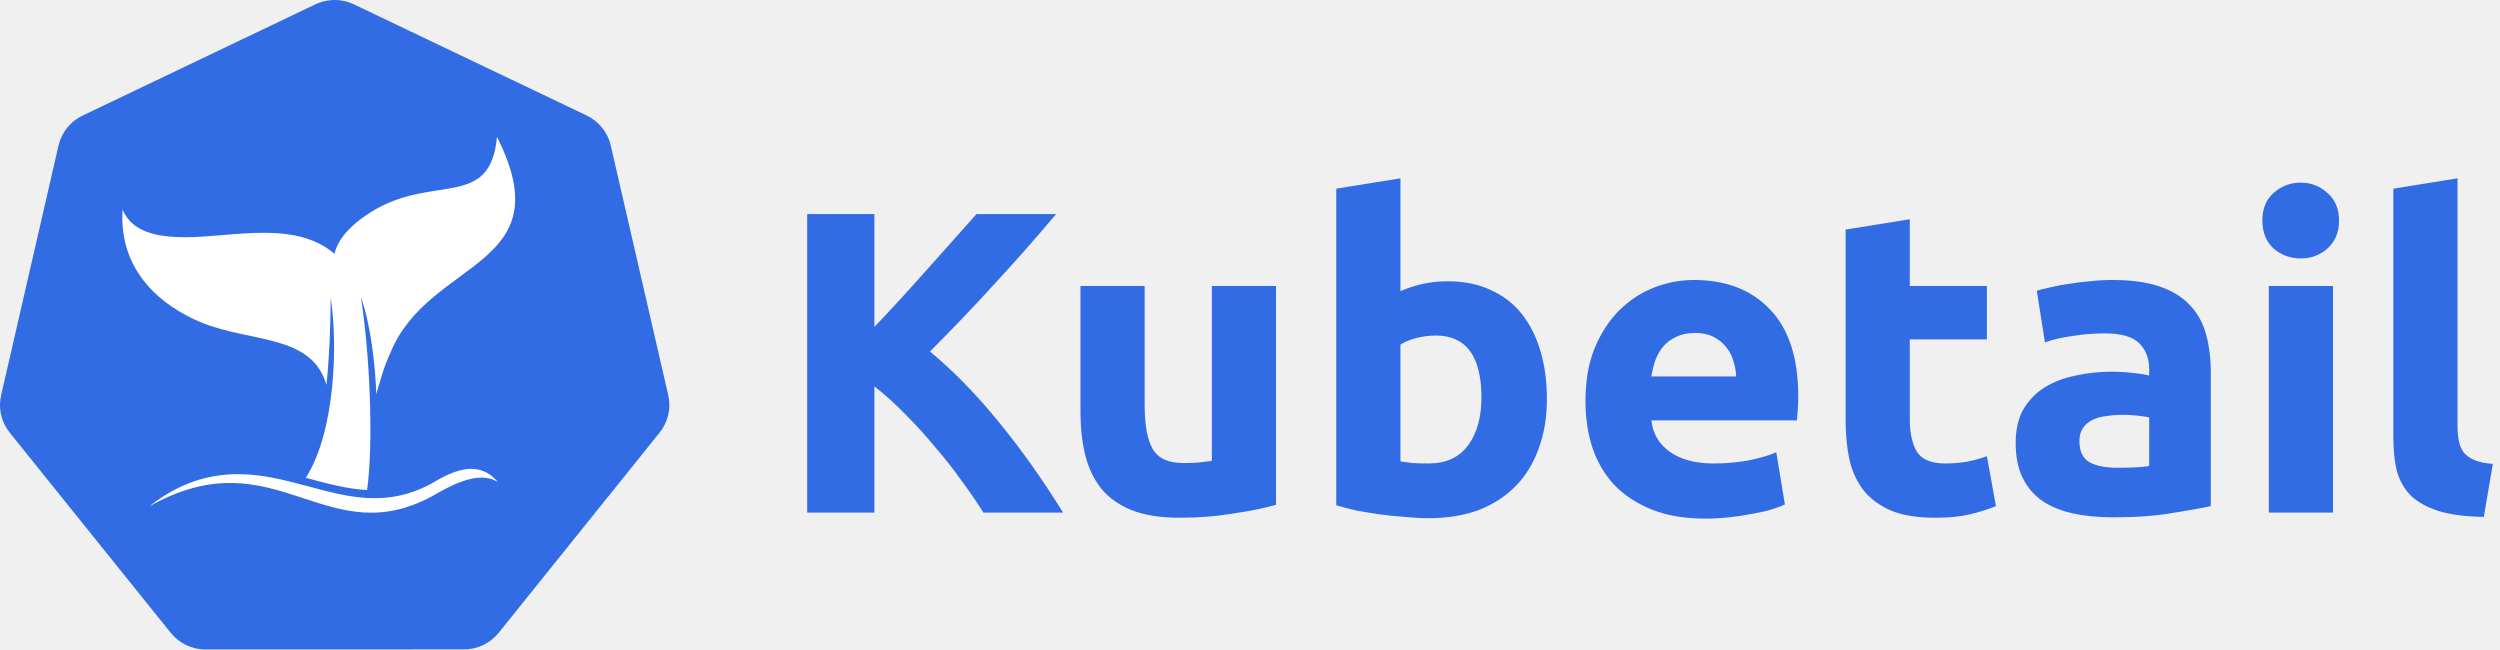
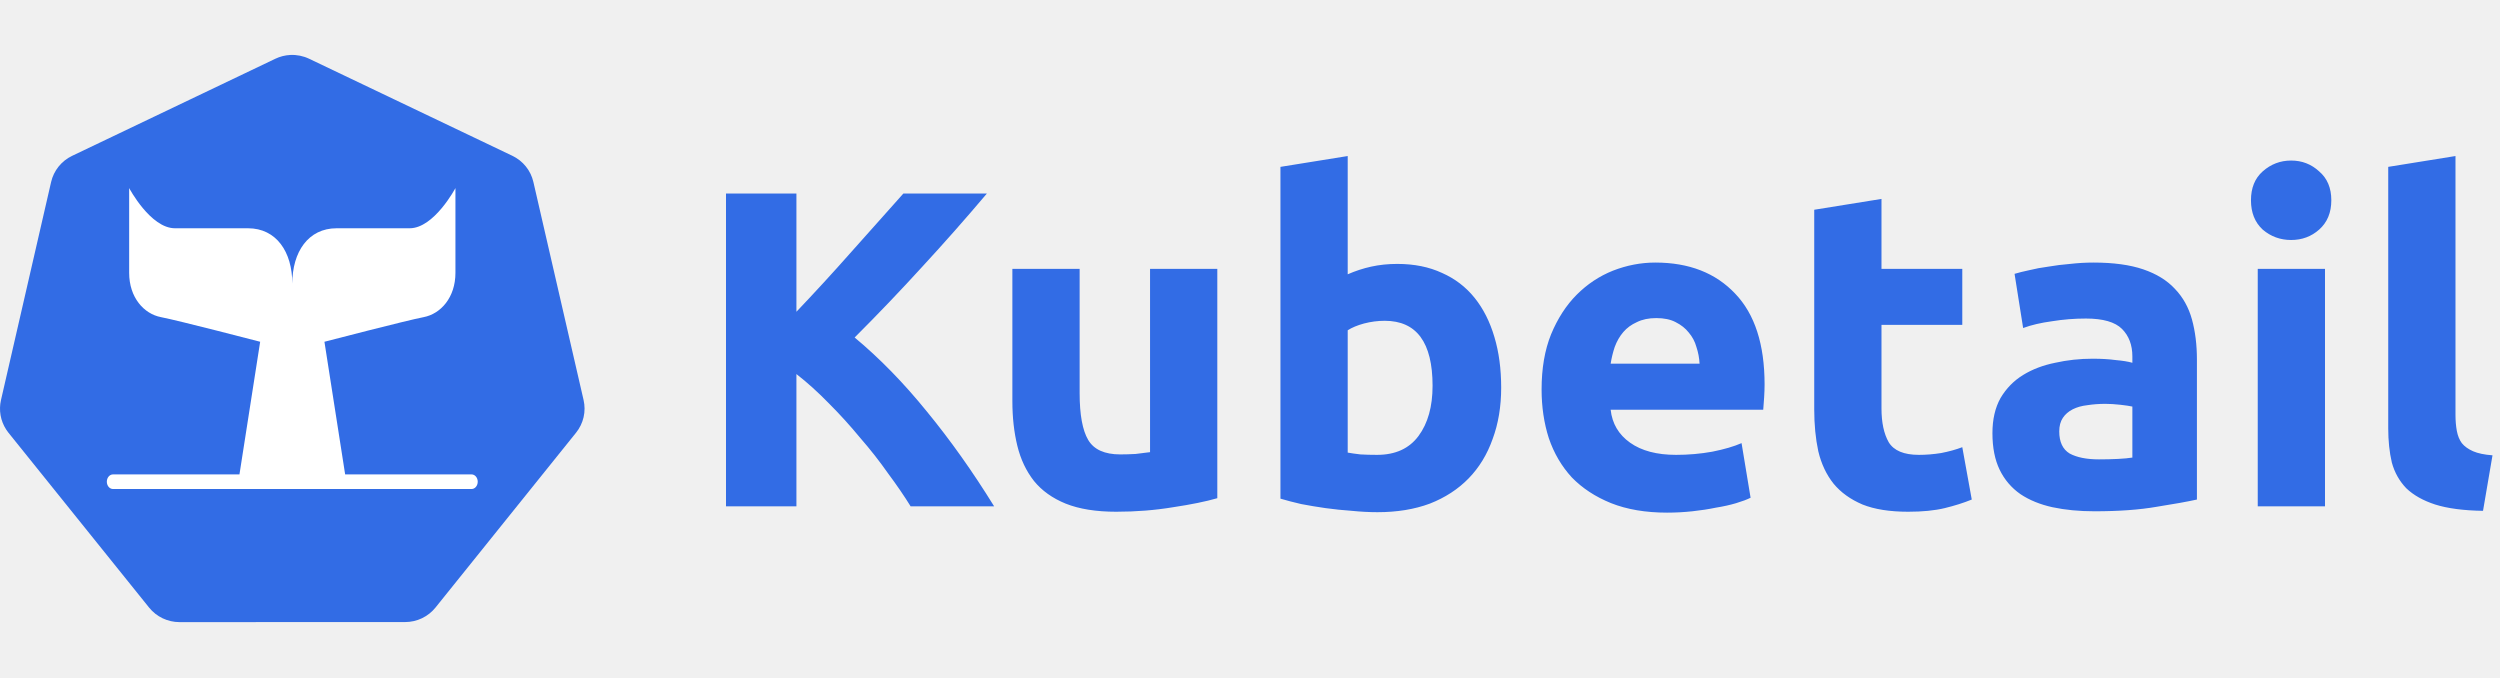
- <svg xmlns="http://www.w3.org/2000/svg" width="2902" height="754" viewBox="0 0 2902 754" fill="none">
-   <g clip-path="url(#clip0_1209_2226)">
-     <path d="M385.807 0.066C378.938 0.412 372.208 2.116 366.011 5.076L95.888 134.144C88.896 137.482 82.753 142.341 77.915 148.357C73.076 154.374 69.666 161.395 67.939 168.898L1.298 458.817C-0.241 465.497 -0.413 472.415 0.791 479.162C1.996 485.909 4.553 492.347 8.311 498.097C9.222 499.502 10.202 500.863 11.247 502.173L198.216 734.641C203.056 740.656 209.199 745.512 216.191 748.85C223.183 752.187 230.842 753.919 238.602 753.918L538.435 753.849C546.192 753.854 553.85 752.128 560.841 748.796C567.833 745.465 573.978 740.615 578.821 734.606L765.721 502.104C770.563 496.086 773.975 489.063 775.703 481.557C777.432 474.05 777.432 466.254 775.705 458.748L708.96 168.829C707.232 161.326 703.823 154.305 698.984 148.288C694.146 142.272 688.003 137.413 681.011 134.074L410.853 5.076C403.059 1.352 394.447 -0.37 385.807 0.066Z" fill="#326CE5" />
-     <path fill-rule="evenodd" clip-rule="evenodd" d="M173.071 587.899C322.007 503.817 379.155 648.188 508.36 572.178C542.769 552.403 563.699 550.535 578.053 559.693C563.284 541.927 542.162 537.563 508.36 556.992C432.976 603.112 371.708 561.378 301.816 552.178C262.888 547.052 219.472 551.395 173.071 587.899Z" fill="white" />
-     <path fill-rule="evenodd" clip-rule="evenodd" d="M142.306 243.272C137.508 316.681 190.127 355.828 231.583 373.431C290.399 398.416 361.464 386.848 378.965 446.805C382.36 413.693 383.656 380.129 383.875 345.677C392.089 398.029 389.663 500.278 354.982 554.63C378.697 560.997 402.071 567.518 426.111 568.843C433.865 513.115 429.149 408.42 418.856 344.915C430.15 375.673 435.677 423.866 436.798 457.33C441.803 440.693 445.476 425.861 452.998 410.069C497.045 299.938 654.282 311.993 576.925 159C568.762 244.887 501.965 200.244 428.81 247.287C408.873 260.107 392.709 275.885 388.267 294.594C357.382 268.207 315.31 268.546 272.165 271.739C227.065 275.074 159.701 285.648 142.306 243.272Z" fill="white" />
+ <svg xmlns="http://www.w3.org/2000/svg" width="3323" height="900" viewBox="0 0 3323 900" fill="none">
+   <path d="M1210.4 673C1202 659.4 1192 644.8 1180.4 629.2C1169.2 613.2 1156.8 597.4 1143.2 581.8C1130 565.8 1116.2 550.6 1101.8 536.2C1087.4 521.4 1073 508.4 1058.6 497.2V673H965V257.2H1058.6V414.4C1083 388.8 1107.4 362.2 1131.8 334.6C1156.6 306.6 1179.6 280.8 1200.8 257.2H1311.8C1283.4 290.8 1254.8 323.2 1226 354.4C1197.6 385.6 1167.6 417 1136 448.6C1169.2 476.2 1201.2 509 1232 547C1263.2 585 1293 627 1321.4 673H1210.4ZM1618.05 662.2C1602.85 666.6 1583.25 670.6 1559.25 674.2C1535.25 678.2 1510.05 680.2 1483.65 680.2C1456.85 680.2 1434.45 676.6 1416.45 669.4C1398.85 662.2 1384.85 652.2 1374.45 639.4C1364.05 626.2 1356.65 610.6 1352.25 592.6C1347.85 574.6 1345.65 554.8 1345.65 533.2V357.4H1435.05V522.4C1435.05 551.2 1438.85 572 1446.45 584.8C1454.05 597.6 1468.25 604 1489.05 604C1495.45 604 1502.25 603.8 1509.45 603.4C1516.65 602.6 1523.05 601.8 1528.65 601V357.4H1618.05V662.2ZM1904.17 512.8C1904.17 455.2 1882.97 426.4 1840.57 426.4C1831.37 426.4 1822.17 427.6 1812.97 430C1804.17 432.4 1796.97 435.4 1791.37 439V601.6C1795.77 602.4 1801.37 603.2 1808.17 604C1814.97 604.4 1822.37 604.6 1830.37 604.6C1854.77 604.6 1873.17 596.2 1885.57 579.4C1897.97 562.6 1904.17 540.4 1904.17 512.8ZM1995.37 515.2C1995.37 540.4 1991.57 563.2 1983.97 583.6C1976.77 604 1966.17 621.4 1952.17 635.8C1938.17 650.2 1920.97 661.4 1900.57 669.4C1880.17 677 1856.97 680.8 1830.97 680.8C1820.17 680.8 1808.77 680.2 1796.77 679C1785.17 678.2 1773.57 677 1761.97 675.4C1750.77 673.8 1739.97 672 1729.57 670C1719.17 667.6 1709.97 665.2 1701.97 662.8V221.8L1791.37 207.4V364.6C1801.37 360.2 1811.77 356.8 1822.57 354.4C1833.37 352 1844.97 350.8 1857.37 350.8C1879.77 350.8 1899.57 354.8 1916.77 362.8C1933.97 370.4 1948.37 381.4 1959.97 395.8C1971.57 410.2 1980.37 427.6 1986.37 448C1992.37 468 1995.37 490.4 1995.37 515.2ZM2049.08 517.6C2049.08 489.6 2053.28 465.2 2061.68 444.4C2070.48 423.2 2081.88 405.6 2095.88 391.6C2109.88 377.6 2125.88 367 2143.88 359.8C2162.28 352.6 2181.08 349 2200.28 349C2245.08 349 2280.48 362.8 2306.48 390.4C2332.48 417.6 2345.48 457.8 2345.48 511C2345.48 516.2 2345.28 522 2344.88 528.4C2344.48 534.4 2344.08 539.8 2343.68 544.6H2140.88C2142.88 563 2151.48 577.6 2166.68 588.4C2181.88 599.2 2202.28 604.6 2227.88 604.6C2244.28 604.6 2260.28 603.2 2275.88 600.4C2291.88 597.2 2304.88 593.4 2314.88 589L2326.88 661.6C2322.08 664 2315.68 666.4 2307.68 668.8C2299.68 671.2 2290.68 673.2 2280.68 674.8C2271.08 676.8 2260.68 678.4 2249.48 679.6C2238.28 680.8 2227.08 681.4 2215.88 681.4C2187.48 681.4 2162.68 677.2 2141.48 668.8C2120.68 660.4 2103.28 649 2089.28 634.6C2075.68 619.8 2065.48 602.4 2058.68 582.4C2052.28 562.4 2049.08 540.8 2049.08 517.6ZM2259.08 483.4C2258.68 475.8 2257.28 468.4 2254.88 461.2C2252.88 454 2249.48 447.6 2244.68 442C2240.28 436.4 2234.48 431.8 2227.28 428.2C2220.48 424.6 2211.88 422.8 2201.48 422.8C2191.48 422.8 2182.88 424.6 2175.68 428.2C2168.48 431.4 2162.48 435.8 2157.68 441.4C2152.88 447 2149.08 453.6 2146.28 461.2C2143.88 468.4 2142.08 475.8 2140.88 483.4H2259.08ZM2411.47 278.8L2500.87 264.4V357.4H2608.27V431.8H2500.87V542.8C2500.87 561.6 2504.07 576.6 2510.47 587.8C2517.27 599 2530.67 604.6 2550.67 604.6C2560.27 604.6 2570.07 603.8 2580.07 602.2C2590.47 600.2 2599.87 597.6 2608.27 594.4L2620.87 664C2610.07 668.4 2598.07 672.2 2584.87 675.4C2571.67 678.6 2555.47 680.2 2536.27 680.2C2511.87 680.2 2491.67 677 2475.67 670.6C2459.67 663.8 2446.87 654.6 2437.27 643C2427.67 631 2420.87 616.6 2416.87 599.8C2413.27 583 2411.47 564.4 2411.47 544V278.8ZM2789.95 610.6C2798.75 610.6 2807.15 610.4 2815.15 610C2823.15 609.6 2829.55 609 2834.35 608.2V540.4C2830.75 539.6 2825.35 538.8 2818.15 538C2810.95 537.2 2804.35 536.8 2798.35 536.8C2789.95 536.8 2781.95 537.4 2774.35 538.6C2767.15 539.4 2760.75 541.2 2755.15 544C2749.55 546.8 2745.15 550.6 2741.95 555.4C2738.75 560.2 2737.15 566.2 2737.15 573.4C2737.15 587.4 2741.75 597.2 2750.95 602.8C2760.55 608 2773.55 610.6 2789.95 610.6ZM2782.75 349C2809.15 349 2831.15 352 2848.75 358C2866.35 364 2880.35 372.6 2890.75 383.8C2901.55 395 2909.15 408.6 2913.55 424.6C2917.95 440.6 2920.15 458.4 2920.15 478V664C2907.35 666.8 2889.55 670 2866.75 673.6C2843.95 677.6 2816.35 679.6 2783.95 679.6C2763.55 679.6 2744.95 677.8 2728.15 674.2C2711.75 670.6 2697.55 664.8 2685.55 656.8C2673.55 648.4 2664.35 637.6 2657.95 624.4C2651.55 611.2 2648.35 595 2648.35 575.8C2648.35 557.4 2651.95 541.8 2659.15 529C2666.75 516.2 2676.75 506 2689.15 498.4C2701.55 490.8 2715.75 485.4 2731.75 482.2C2747.75 478.6 2764.35 476.8 2781.55 476.8C2793.15 476.8 2803.35 477.4 2812.15 478.6C2821.35 479.4 2828.75 480.6 2834.35 482.2V473.8C2834.35 458.6 2829.75 446.4 2820.55 437.2C2811.35 428 2795.35 423.4 2772.55 423.4C2757.35 423.4 2742.35 424.6 2727.55 427C2712.75 429 2699.95 432 2689.15 436L2677.75 364C2682.95 362.4 2689.35 360.8 2696.95 359.2C2704.95 357.2 2713.55 355.6 2722.75 354.4C2731.95 352.8 2741.55 351.6 2751.55 350.8C2761.95 349.6 2772.35 349 2782.75 349ZM3090.39 673H3000.99V357.4H3090.39V673ZM3098.79 266.2C3098.79 282.6 3093.39 295.6 3082.59 305.2C3072.19 314.4 3059.79 319 3045.39 319C3030.99 319 3018.39 314.4 3007.59 305.2C2997.19 295.6 2991.99 282.6 2991.99 266.2C2991.99 249.8 2997.19 237 3007.59 227.8C3018.39 218.2 3030.99 213.4 3045.39 213.4C3059.79 213.4 3072.19 218.2 3082.59 227.8C3093.39 237 3098.79 249.8 3098.79 266.2ZM3300.43 679C3274.43 678.6 3253.23 675.8 3236.83 670.6C3220.83 665.4 3208.03 658.2 3198.43 649C3189.23 639.4 3182.83 628 3179.23 614.8C3176.03 601.2 3174.43 586 3174.43 569.2V221.8L3263.83 207.4V551.2C3263.83 559.2 3264.43 566.4 3265.63 572.8C3266.83 579.2 3269.03 584.6 3272.23 589C3275.83 593.4 3280.83 597 3287.23 599.8C3293.63 602.6 3302.23 604.4 3313.03 605.2L3300.43 679Z" fill="#326CE5" />
+   <g clip-path="url(#clip0_1216_2226)">
+     <path d="M385.807 73.067C378.938 73.412 372.208 75.116 366.011 78.076L95.888 207.144C88.896 210.482 82.753 215.341 77.915 221.357C73.076 227.374 69.666 234.395 67.939 241.898L1.298 531.817C-0.241 538.497 -0.413 545.415 0.791 552.162C1.996 558.909 4.553 565.347 8.311 571.097C9.222 572.502 10.202 573.863 11.247 575.173L198.216 807.641C203.056 813.656 209.199 818.512 216.191 821.85C223.183 825.187 230.842 826.919 238.602 826.918L538.435 826.849C546.192 826.854 553.85 825.128 560.841 821.796C567.833 818.465 573.978 813.615 578.821 807.606L765.721 575.104C770.563 569.086 773.975 562.063 775.703 554.557C777.432 547.05 777.432 539.254 775.705 531.748L708.96 241.829C707.232 234.326 703.823 227.305 698.984 221.288C694.146 215.272 688.003 210.413 681.011 207.074L410.853 78.076C403.059 74.352 394.447 72.63 385.807 73.067Z" fill="#326CE5" />
+     <path fill-rule="evenodd" clip-rule="evenodd" d="M458.77 630.581L431.242 454.262C431.242 454.262 540.215 425.917 563.042 421.555C585.868 417.193 605.368 395.381 605.368 362.675C605.368 329.968 605.368 250 605.368 250C605.368 250 577.043 303.412 544.526 303.412C512.009 303.412 481.325 303.412 447.45 303.412C409.757 303.412 388.525 334.792 388.525 376.968C388.525 334.792 367.294 303.412 329.601 303.412C295.726 303.412 265.042 303.412 232.525 303.412C200.008 303.412 171.683 250 171.683 250C171.683 250 171.683 329.968 171.683 362.675C171.683 395.381 191.2 417.193 214.009 421.555C236.836 425.917 345.809 454.262 345.809 454.262L318.281 630.581H150.197C145.666 630.581 142 634.923 142 640.29C142 645.658 145.666 650 150.197 650H626.803C631.334 650 635 645.658 635 640.29C635 634.923 631.334 630.581 626.803 630.581H458.719H458.77Z" fill="white" />
  </g>
-   <path d="M1141.5 595C1134.5 583.667 1126.17 571.5 1116.5 558.5C1107.17 545.167 1096.83 532 1085.5 519C1074.5 505.667 1063 493 1051 481C1039 468.667 1027 457.833 1015 448.5V595H937V248.5H1015V379.5C1035.33 358.167 1055.67 336 1076 313C1096.67 289.667 1115.83 268.167 1133.5 248.5H1226C1202.33 276.5 1178.5 303.5 1154.5 329.5C1130.83 355.5 1105.83 381.667 1079.5 408C1107.17 431 1133.83 458.333 1159.5 490C1185.5 521.667 1210.33 556.667 1234 595H1141.5ZM1481.21 586C1468.54 589.667 1452.21 593 1432.21 596C1412.21 599.333 1391.21 601 1369.21 601C1346.87 601 1328.21 598 1313.21 592C1298.54 586 1286.87 577.667 1278.21 567C1269.54 556 1263.37 543 1259.71 528C1256.04 513 1254.21 496.5 1254.21 478.5V332H1328.71V469.5C1328.71 493.5 1331.87 510.833 1338.21 521.5C1344.54 532.167 1356.37 537.5 1373.71 537.5C1379.04 537.5 1384.71 537.333 1390.71 537C1396.71 536.333 1402.04 535.667 1406.71 535V332H1481.21V586ZM1719.64 461.5C1719.64 413.5 1701.97 389.5 1666.64 389.5C1658.97 389.5 1651.31 390.5 1643.64 392.5C1636.31 394.5 1630.31 397 1625.64 400V535.5C1629.31 536.167 1633.97 536.833 1639.64 537.5C1645.31 537.833 1651.47 538 1658.14 538C1678.47 538 1693.81 531 1704.14 517C1714.47 503 1719.64 484.5 1719.64 461.5ZM1795.64 463.5C1795.64 484.5 1792.47 503.5 1786.14 520.5C1780.14 537.5 1771.31 552 1759.64 564C1747.97 576 1733.64 585.333 1716.64 592C1699.64 598.333 1680.31 601.5 1658.64 601.5C1649.64 601.5 1640.14 601 1630.14 600C1620.47 599.333 1610.81 598.333 1601.14 597C1591.81 595.667 1582.81 594.167 1574.14 592.5C1565.47 590.5 1557.81 588.5 1551.14 586.5V219L1625.64 207V338C1633.97 334.333 1642.64 331.5 1651.64 329.5C1660.64 327.5 1670.31 326.5 1680.64 326.5C1699.31 326.5 1715.81 329.833 1730.14 336.5C1744.47 342.833 1756.47 352 1766.14 364C1775.81 376 1783.14 390.5 1788.14 407.5C1793.14 424.167 1795.64 442.833 1795.64 463.5ZM1840.4 465.5C1840.4 442.167 1843.9 421.833 1850.9 404.5C1858.23 386.833 1867.73 372.167 1879.4 360.5C1891.07 348.833 1904.4 340 1919.4 334C1934.73 328 1950.4 325 1966.4 325C2003.73 325 2033.23 336.5 2054.9 359.5C2076.57 382.167 2087.4 415.667 2087.4 460C2087.4 464.333 2087.23 469.167 2086.9 474.5C2086.57 479.5 2086.23 484 2085.9 488H1916.9C1918.57 503.333 1925.73 515.5 1938.4 524.5C1951.07 533.5 1968.07 538 1989.4 538C2003.07 538 2016.4 536.833 2029.4 534.5C2042.73 531.833 2053.57 528.667 2061.9 525L2071.9 585.5C2067.9 587.5 2062.57 589.5 2055.9 591.5C2049.23 593.5 2041.73 595.167 2033.4 596.5C2025.4 598.167 2016.73 599.5 2007.4 600.5C1998.07 601.5 1988.73 602 1979.4 602C1955.73 602 1935.07 598.5 1917.4 591.5C1900.07 584.5 1885.57 575 1873.9 563C1862.57 550.667 1854.07 536.167 1848.4 519.5C1843.07 502.833 1840.4 484.833 1840.4 465.5ZM2015.4 437C2015.07 430.667 2013.9 424.5 2011.9 418.5C2010.23 412.5 2007.4 407.167 2003.4 402.5C1999.73 397.833 1994.9 394 1988.9 391C1983.23 388 1976.07 386.5 1967.4 386.5C1959.07 386.5 1951.9 388 1945.9 391C1939.9 393.667 1934.9 397.333 1930.9 402C1926.9 406.667 1923.73 412.167 1921.4 418.5C1919.4 424.5 1917.9 430.667 1916.9 437H2015.4ZM2142.39 266.5L2216.89 254.5V332H2306.39V394H2216.89V486.5C2216.89 502.167 2219.56 514.667 2224.89 524C2230.56 533.333 2241.72 538 2258.39 538C2266.39 538 2274.56 537.333 2282.89 536C2291.56 534.333 2299.39 532.167 2306.39 529.5L2316.89 587.5C2307.89 591.167 2297.89 594.333 2286.89 597C2275.89 599.667 2262.39 601 2246.39 601C2226.06 601 2209.22 598.333 2195.89 593C2182.56 587.333 2171.89 579.667 2163.89 570C2155.89 560 2150.22 548 2146.89 534C2143.89 520 2142.39 504.5 2142.39 487.5V266.5ZM2457.79 543C2465.13 543 2472.13 542.833 2478.79 542.5C2485.46 542.167 2490.79 541.667 2494.79 541V484.5C2491.79 483.833 2487.29 483.167 2481.29 482.5C2475.29 481.833 2469.79 481.5 2464.79 481.5C2457.79 481.5 2451.13 482 2444.79 483C2438.79 483.667 2433.46 485.167 2428.79 487.5C2424.13 489.833 2420.46 493 2417.79 497C2415.13 501 2413.79 506 2413.79 512C2413.79 523.667 2417.63 531.833 2425.29 536.5C2433.29 540.833 2444.13 543 2457.79 543ZM2451.79 325C2473.79 325 2492.13 327.5 2506.79 332.5C2521.46 337.5 2533.13 344.667 2541.79 354C2550.79 363.333 2557.13 374.667 2560.79 388C2564.46 401.333 2566.29 416.167 2566.29 432.5V587.5C2555.63 589.833 2540.79 592.5 2521.79 595.5C2502.79 598.833 2479.79 600.5 2452.79 600.5C2435.79 600.5 2420.29 599 2406.29 596C2392.63 593 2380.79 588.167 2370.79 581.5C2360.79 574.5 2353.13 565.5 2347.79 554.5C2342.46 543.5 2339.79 530 2339.79 514C2339.79 498.667 2342.79 485.667 2348.79 475C2355.13 464.333 2363.46 455.833 2373.79 449.5C2384.13 443.167 2395.96 438.667 2409.29 436C2422.63 433 2436.46 431.5 2450.79 431.5C2460.46 431.5 2468.96 432 2476.29 433C2483.96 433.667 2490.13 434.667 2494.79 436V429C2494.79 416.333 2490.96 406.167 2483.29 398.5C2475.63 390.833 2462.29 387 2443.29 387C2430.63 387 2418.13 388 2405.79 390C2393.46 391.667 2382.79 394.167 2373.79 397.5L2364.29 337.5C2368.63 336.167 2373.96 334.833 2380.29 333.5C2386.96 331.833 2394.13 330.5 2401.79 329.5C2409.46 328.167 2417.46 327.167 2425.79 326.5C2434.46 325.5 2443.13 325 2451.79 325ZM2708.16 595H2633.66V332H2708.16V595ZM2715.16 256C2715.16 269.667 2710.66 280.5 2701.66 288.5C2692.99 296.167 2682.66 300 2670.66 300C2658.66 300 2648.16 296.167 2639.16 288.5C2630.49 280.5 2626.16 269.667 2626.16 256C2626.16 242.333 2630.49 231.667 2639.16 224C2648.16 216 2658.66 212 2670.66 212C2682.66 212 2692.99 216 2701.66 224C2710.66 231.667 2715.16 242.333 2715.16 256ZM2883.19 600C2861.52 599.667 2843.86 597.333 2830.19 593C2816.86 588.667 2806.19 582.667 2798.19 575C2790.52 567 2785.19 557.5 2782.19 546.5C2779.52 535.167 2778.19 522.5 2778.19 508.5V219L2852.69 207V493.5C2852.69 500.167 2853.19 506.167 2854.19 511.5C2855.19 516.833 2857.02 521.333 2859.69 525C2862.69 528.667 2866.86 531.667 2872.19 534C2877.52 536.333 2884.69 537.833 2893.69 538.5L2883.19 600Z" fill="#326CE5" />
  <defs>
-     <clipPath id="clip0_1209_2226">
-       <rect width="777" height="753.918" fill="white" />
+     <clipPath id="clip0_1216_2226">
+       <rect width="777" height="753.918" fill="white" transform="translate(0 73)" />
    </clipPath>
  </defs>
</svg>
